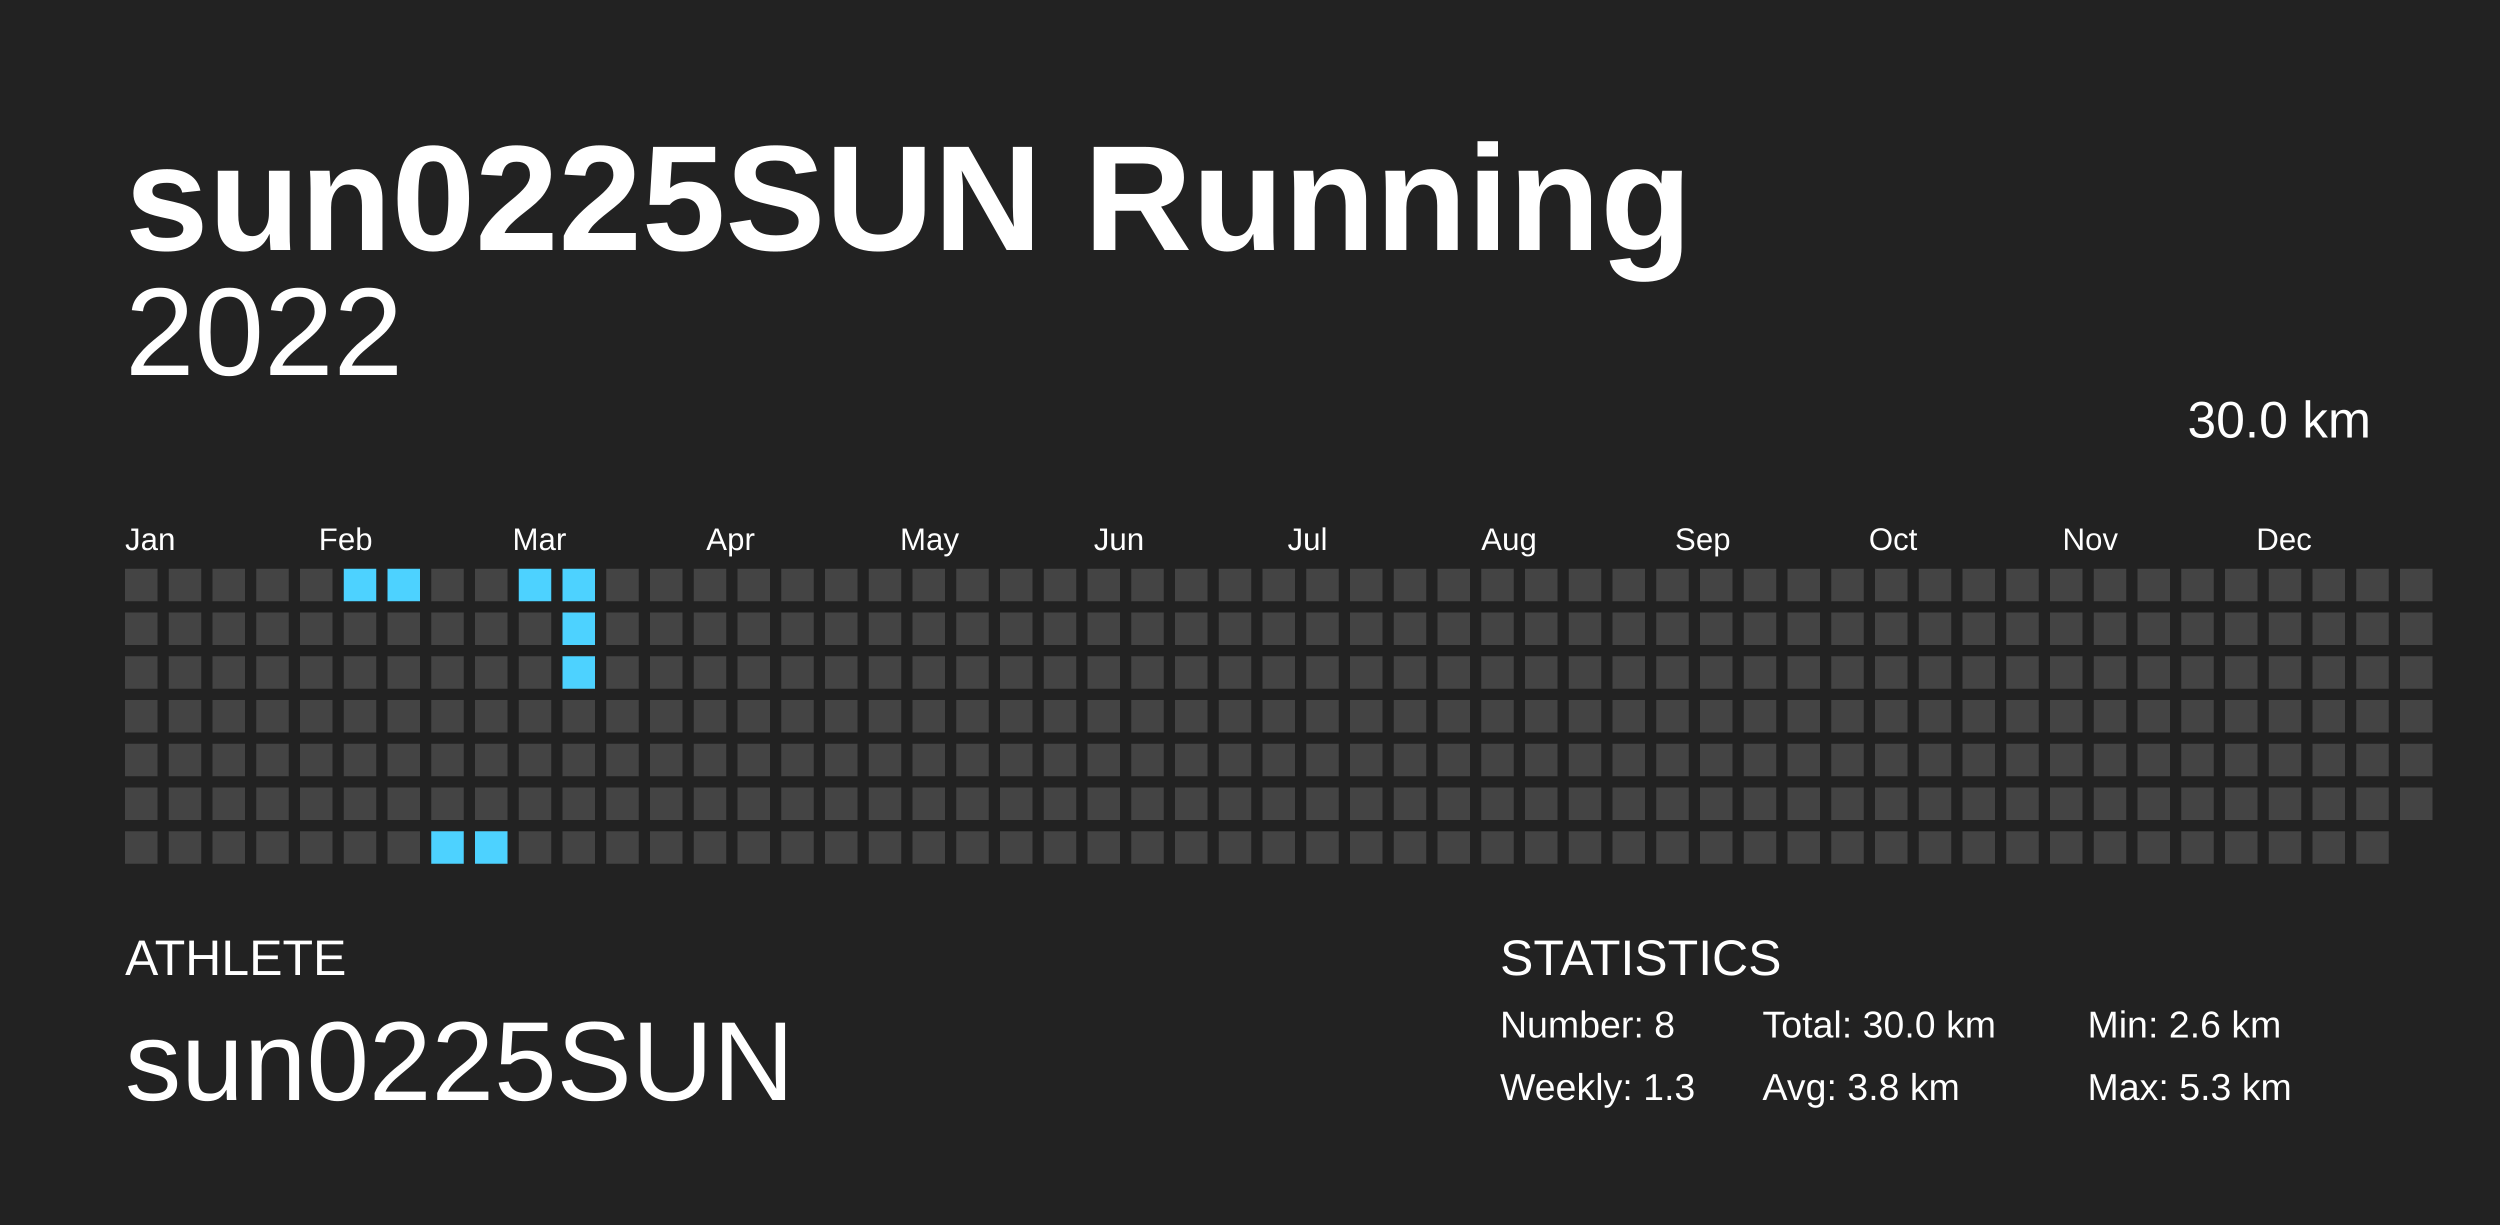
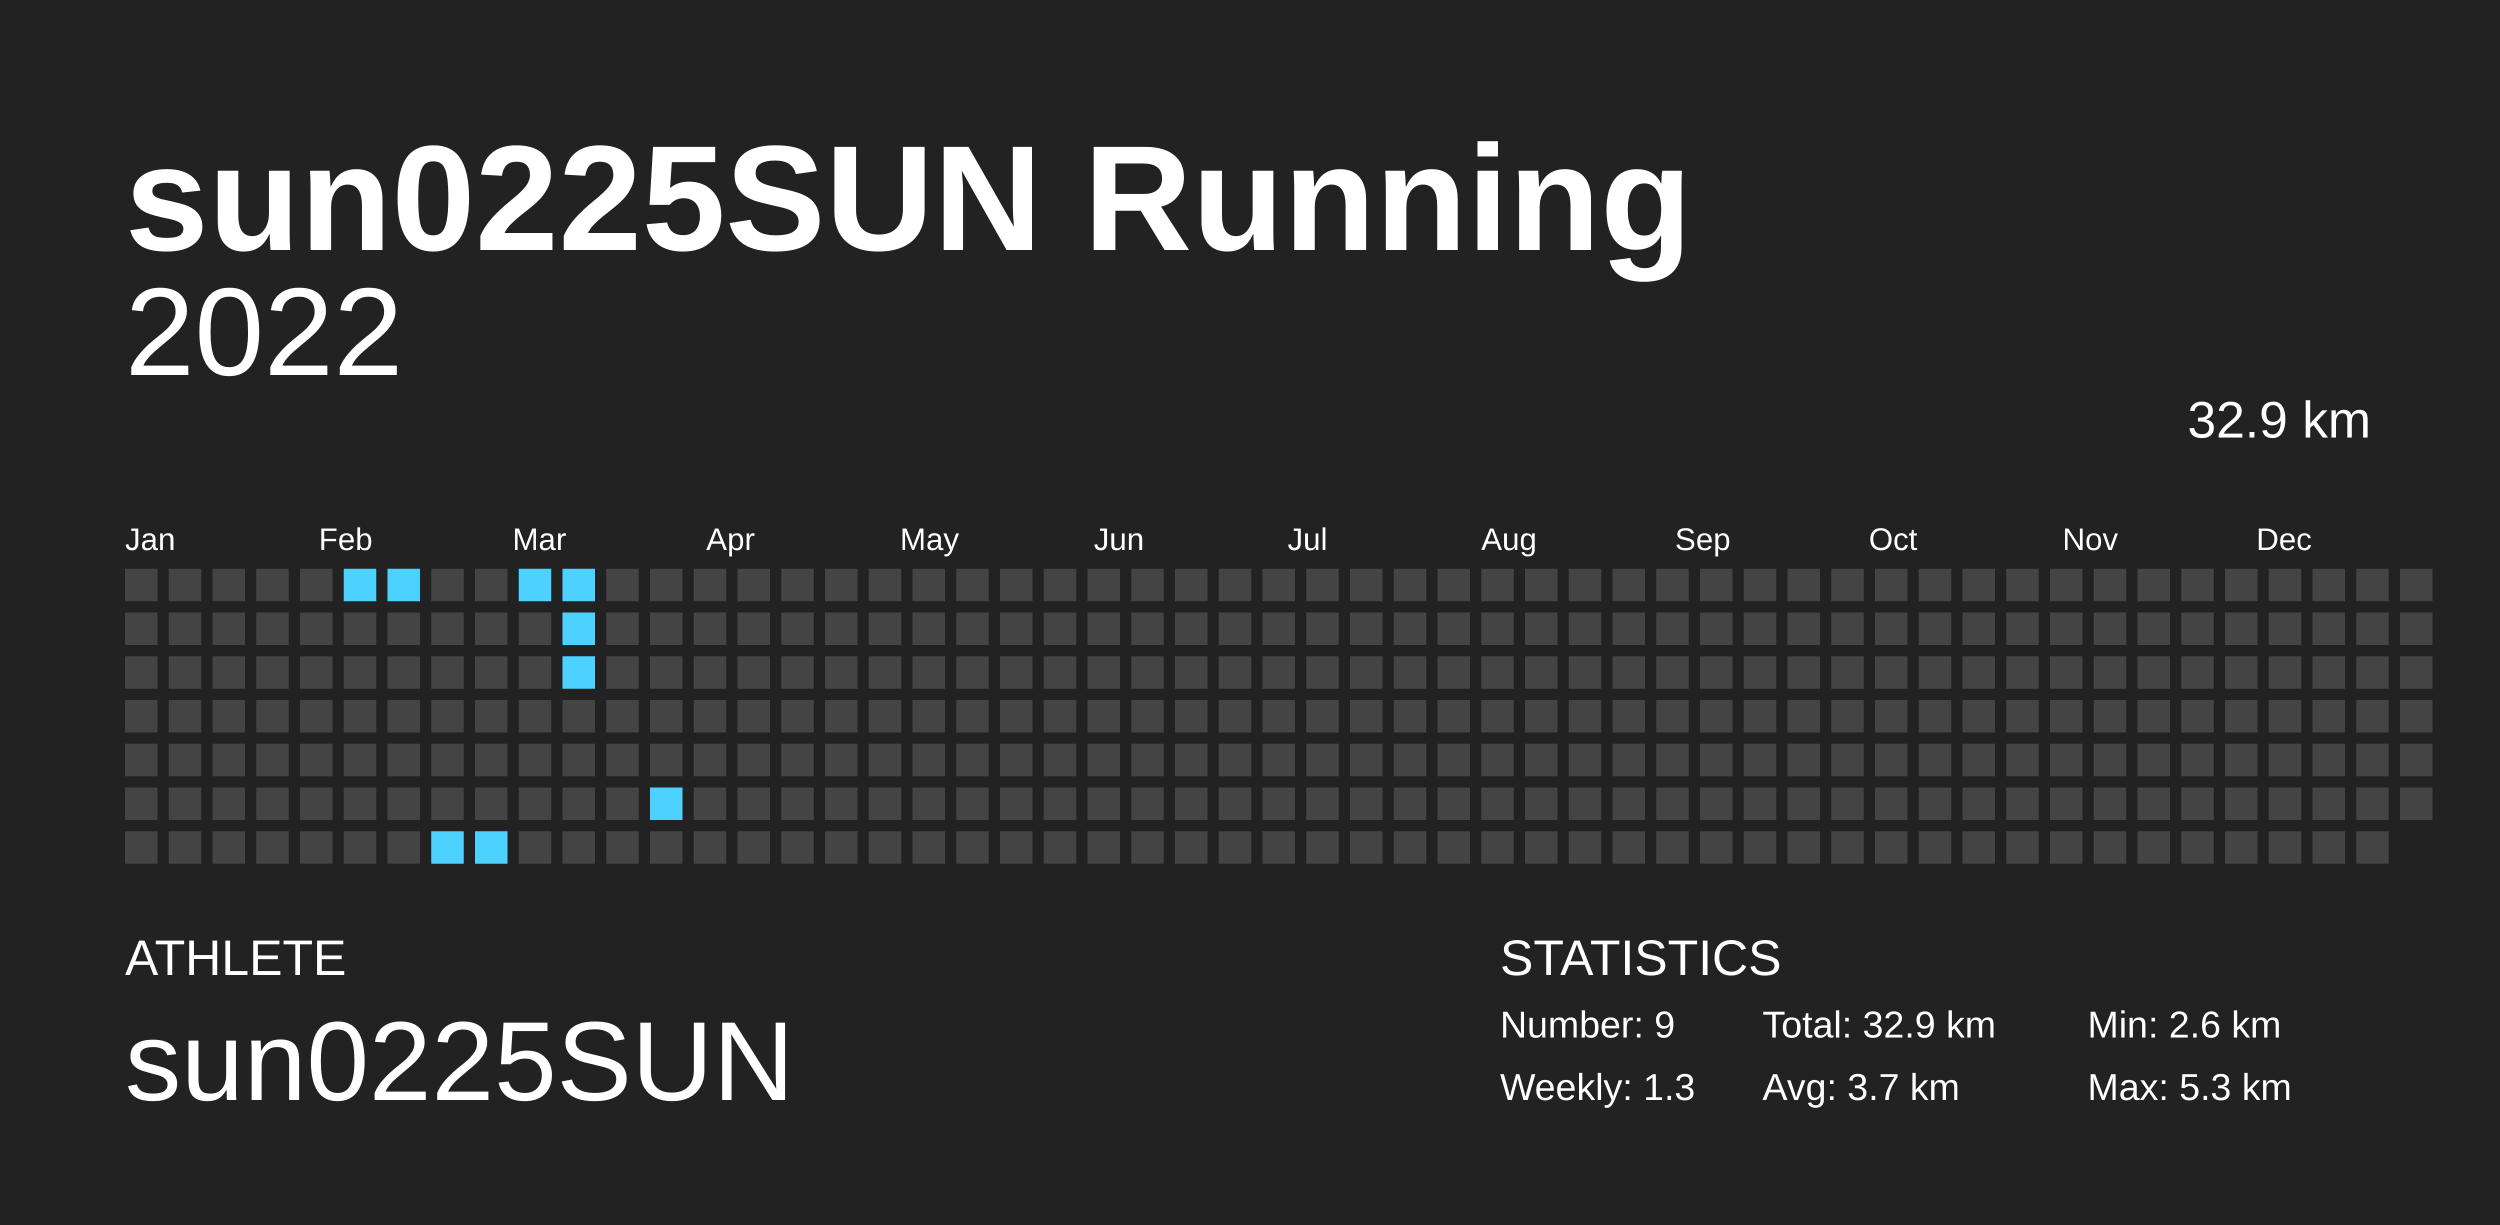
<svg xmlns="http://www.w3.org/2000/svg" baseProfile="full" height="98mm" version="1.1" viewBox="0,0,200,98" width="200mm">
  <defs />
  <rect fill="#222222" height="98" width="200" x="0" y="0" />
  <text fill="#FFFFFF" style="font-size:12px; font-family:Arial; font-weight:bold;" x="10" y="20">sun0225SUN Running</text>
  <text fill="#FFFFFF" style="font-size:4px; font-family:Arial" x="10" y="78">ATHLETE</text>
  <text fill="#FFFFFF" style="font-size:9px; font-family:Arial" x="10" y="88">sun0225SUN</text>
  <text fill="#FFFFFF" style="font-size:4px; font-family:Arial" x="120" y="78">STATISTICS</text>
-   <text fill="#FFFFFF" style="font-size:3px; font-family:Arial" x="120" y="83">Number: 8</text>
+   <text fill="#FFFFFF" style="font-size:3px; font-family:Arial" x="120" y="83">Number: 9</text>
  <text fill="#FFFFFF" style="font-size:3px; font-family:Arial" x="120" y="88">Weekly: 1.3</text>
-   <text fill="#FFFFFF" style="font-size:3px; font-family:Arial" x="141" y="83">Total: 30.0 km</text>
-   <text fill="#FFFFFF" style="font-size:3px; font-family:Arial" x="141" y="88">Avg: 3.8 km</text>
+   <text fill="#FFFFFF" style="font-size:3px; font-family:Arial" x="141" y="83">Total: 32.9 km</text>
+   <text fill="#FFFFFF" style="font-size:3px; font-family:Arial" x="141" y="88">Avg: 3.7 km</text>
  <text fill="#FFFFFF" style="font-size:3px; font-family:Arial" x="167" y="83">Min: 2.6 km</text>
  <text fill="#FFFFFF" style="font-size:3px; font-family:Arial" x="167" y="88">Max: 5.3 km</text>
  <text alignment-baseline="hanging" fill="#FFFFFF" style="font-size:10.0px; font-family:Arial;" x="10" y="30">2022</text>
-   <text alignment-baseline="hanging" fill="#FFFFFF" style="font-size:4.125px; font-family:Arial;" x="175" y="35">30.0 km</text>
+   <text alignment-baseline="hanging" fill="#FFFFFF" style="font-size:4.125px; font-family:Arial;" x="175" y="35">32.9 km</text>
  <text fill="#FFFFFF" style="font-size:2.5px; font-family:Arial" x="10.0" y="44">Jan</text>
  <text fill="#FFFFFF" style="font-size:2.5px; font-family:Arial" x="25.5" y="44">Feb</text>
  <text fill="#FFFFFF" style="font-size:2.5px; font-family:Arial" x="41.0" y="44">Mar</text>
  <text fill="#FFFFFF" style="font-size:2.5px; font-family:Arial" x="56.5" y="44">Apr</text>
  <text fill="#FFFFFF" style="font-size:2.5px; font-family:Arial" x="72.0" y="44">May</text>
  <text fill="#FFFFFF" style="font-size:2.5px; font-family:Arial" x="87.5" y="44">Jun</text>
  <text fill="#FFFFFF" style="font-size:2.5px; font-family:Arial" x="103.0" y="44">Jul</text>
  <text fill="#FFFFFF" style="font-size:2.5px; font-family:Arial" x="118.5" y="44">Aug</text>
  <text fill="#FFFFFF" style="font-size:2.5px; font-family:Arial" x="134.0" y="44">Sep</text>
  <text fill="#FFFFFF" style="font-size:2.5px; font-family:Arial" x="149.5" y="44">Oct</text>
  <text fill="#FFFFFF" style="font-size:2.5px; font-family:Arial" x="165.0" y="44">Nov</text>
  <text fill="#FFFFFF" style="font-size:2.5px; font-family:Arial" x="180.5" y="44">Dec</text>
  <rect fill="#444444" height="2.6" width="2.6" x="10.0" y="45.5" />
  <rect fill="#444444" height="2.6" width="2.6" x="10.0" y="49.0" />
  <rect fill="#444444" height="2.6" width="2.6" x="10.0" y="52.5" />
  <rect fill="#444444" height="2.6" width="2.6" x="10.0" y="56.0" />
  <rect fill="#444444" height="2.6" width="2.6" x="10.0" y="59.5" />
  <rect fill="#444444" height="2.6" width="2.6" x="10.0" y="63.0" />
  <rect fill="#444444" height="2.6" width="2.6" x="10.0" y="66.5" />
  <rect fill="#444444" height="2.6" width="2.6" x="13.5" y="45.5" />
  <rect fill="#444444" height="2.6" width="2.6" x="13.5" y="49.0" />
  <rect fill="#444444" height="2.6" width="2.6" x="13.5" y="52.5" />
  <rect fill="#444444" height="2.6" width="2.6" x="13.5" y="56.0" />
  <rect fill="#444444" height="2.6" width="2.6" x="13.5" y="59.5" />
  <rect fill="#444444" height="2.6" width="2.6" x="13.5" y="63.0" />
  <rect fill="#444444" height="2.6" width="2.6" x="13.5" y="66.5" />
  <rect fill="#444444" height="2.6" width="2.6" x="17.0" y="45.5" />
  <rect fill="#444444" height="2.6" width="2.6" x="17.0" y="49.0" />
  <rect fill="#444444" height="2.6" width="2.6" x="17.0" y="52.5" />
  <rect fill="#444444" height="2.6" width="2.6" x="17.0" y="56.0" />
  <rect fill="#444444" height="2.6" width="2.6" x="17.0" y="59.5" />
  <rect fill="#444444" height="2.6" width="2.6" x="17.0" y="63.0" />
  <rect fill="#444444" height="2.6" width="2.6" x="17.0" y="66.5" />
  <rect fill="#444444" height="2.6" width="2.6" x="20.5" y="45.5" />
  <rect fill="#444444" height="2.6" width="2.6" x="20.5" y="49.0" />
  <rect fill="#444444" height="2.6" width="2.6" x="20.5" y="52.5" />
  <rect fill="#444444" height="2.6" width="2.6" x="20.5" y="56.0" />
  <rect fill="#444444" height="2.6" width="2.6" x="20.5" y="59.5" />
  <rect fill="#444444" height="2.6" width="2.6" x="20.5" y="63.0" />
  <rect fill="#444444" height="2.6" width="2.6" x="20.5" y="66.5" />
  <rect fill="#444444" height="2.6" width="2.6" x="24.0" y="45.5" />
  <rect fill="#444444" height="2.6" width="2.6" x="24.0" y="49.0" />
  <rect fill="#444444" height="2.6" width="2.6" x="24.0" y="52.5" />
  <rect fill="#444444" height="2.6" width="2.6" x="24.0" y="56.0" />
  <rect fill="#444444" height="2.6" width="2.6" x="24.0" y="59.5" />
  <rect fill="#444444" height="2.6" width="2.6" x="24.0" y="63.0" />
  <rect fill="#444444" height="2.6" width="2.6" x="24.0" y="66.5" />
  <rect fill="#4dd2ff" height="2.6" width="2.6" x="27.5" y="45.5" />
  <rect fill="#444444" height="2.6" width="2.6" x="27.5" y="49.0" />
  <rect fill="#444444" height="2.6" width="2.6" x="27.5" y="52.5" />
  <rect fill="#444444" height="2.6" width="2.6" x="27.5" y="56.0" />
  <rect fill="#444444" height="2.6" width="2.6" x="27.5" y="59.5" />
  <rect fill="#444444" height="2.6" width="2.6" x="27.5" y="63.0" />
  <rect fill="#444444" height="2.6" width="2.6" x="27.5" y="66.5" />
  <rect fill="#4dd2ff" height="2.6" width="2.6" x="31.0" y="45.5" />
  <rect fill="#444444" height="2.6" width="2.6" x="31.0" y="49.0" />
  <rect fill="#444444" height="2.6" width="2.6" x="31.0" y="52.5" />
  <rect fill="#444444" height="2.6" width="2.6" x="31.0" y="56.0" />
  <rect fill="#444444" height="2.6" width="2.6" x="31.0" y="59.5" />
  <rect fill="#444444" height="2.6" width="2.6" x="31.0" y="63.0" />
  <rect fill="#444444" height="2.6" width="2.6" x="31.0" y="66.5" />
  <rect fill="#444444" height="2.6" width="2.6" x="34.5" y="45.5" />
  <rect fill="#444444" height="2.6" width="2.6" x="34.5" y="49.0" />
  <rect fill="#444444" height="2.6" width="2.6" x="34.5" y="52.5" />
  <rect fill="#444444" height="2.6" width="2.6" x="34.5" y="56.0" />
  <rect fill="#444444" height="2.6" width="2.6" x="34.5" y="59.5" />
  <rect fill="#444444" height="2.6" width="2.6" x="34.5" y="63.0" />
  <rect fill="#4dd2ff" height="2.6" width="2.6" x="34.5" y="66.5" />
  <rect fill="#444444" height="2.6" width="2.6" x="38.0" y="45.5" />
  <rect fill="#444444" height="2.6" width="2.6" x="38.0" y="49.0" />
  <rect fill="#444444" height="2.6" width="2.6" x="38.0" y="52.5" />
  <rect fill="#444444" height="2.6" width="2.6" x="38.0" y="56.0" />
  <rect fill="#444444" height="2.6" width="2.6" x="38.0" y="59.5" />
  <rect fill="#444444" height="2.6" width="2.6" x="38.0" y="63.0" />
  <rect fill="#4dd2ff" height="2.6" width="2.6" x="38.0" y="66.5" />
  <rect fill="#4dd2ff" height="2.6" width="2.6" x="41.5" y="45.5" />
  <rect fill="#444444" height="2.6" width="2.6" x="41.5" y="49.0" />
  <rect fill="#444444" height="2.6" width="2.6" x="41.5" y="52.5" />
  <rect fill="#444444" height="2.6" width="2.6" x="41.5" y="56.0" />
  <rect fill="#444444" height="2.6" width="2.6" x="41.5" y="59.5" />
  <rect fill="#444444" height="2.6" width="2.6" x="41.5" y="63.0" />
  <rect fill="#444444" height="2.6" width="2.6" x="41.5" y="66.5" />
  <rect fill="#4dd2ff" height="2.6" width="2.6" x="45.0" y="45.5" />
  <rect fill="#4dd2ff" height="2.6" width="2.6" x="45.0" y="49.0" />
  <rect fill="#4dd2ff" height="2.6" width="2.6" x="45.0" y="52.5" />
  <rect fill="#444444" height="2.6" width="2.6" x="45.0" y="56.0" />
  <rect fill="#444444" height="2.6" width="2.6" x="45.0" y="59.5" />
  <rect fill="#444444" height="2.6" width="2.6" x="45.0" y="63.0" />
  <rect fill="#444444" height="2.6" width="2.6" x="45.0" y="66.5" />
  <rect fill="#444444" height="2.6" width="2.6" x="48.5" y="45.5" />
  <rect fill="#444444" height="2.6" width="2.6" x="48.5" y="49.0" />
  <rect fill="#444444" height="2.6" width="2.6" x="48.5" y="52.5" />
  <rect fill="#444444" height="2.6" width="2.6" x="48.5" y="56.0" />
  <rect fill="#444444" height="2.6" width="2.6" x="48.5" y="59.5" />
  <rect fill="#444444" height="2.6" width="2.6" x="48.5" y="63.0" />
  <rect fill="#444444" height="2.6" width="2.6" x="48.5" y="66.5" />
  <rect fill="#444444" height="2.6" width="2.6" x="52.0" y="45.5" />
  <rect fill="#444444" height="2.6" width="2.6" x="52.0" y="49.0" />
  <rect fill="#444444" height="2.6" width="2.6" x="52.0" y="52.5" />
  <rect fill="#444444" height="2.6" width="2.6" x="52.0" y="56.0" />
  <rect fill="#444444" height="2.6" width="2.6" x="52.0" y="59.5" />
-   <rect fill="#444444" height="2.6" width="2.6" x="52.0" y="63.0" />
+   <rect fill="#4dd2ff" height="2.6" width="2.6" x="52.0" y="63.0" />
  <rect fill="#444444" height="2.6" width="2.6" x="52.0" y="66.5" />
  <rect fill="#444444" height="2.6" width="2.6" x="55.5" y="45.5" />
  <rect fill="#444444" height="2.6" width="2.6" x="55.5" y="49.0" />
  <rect fill="#444444" height="2.6" width="2.6" x="55.5" y="52.5" />
  <rect fill="#444444" height="2.6" width="2.6" x="55.5" y="56.0" />
  <rect fill="#444444" height="2.6" width="2.6" x="55.5" y="59.5" />
  <rect fill="#444444" height="2.6" width="2.6" x="55.5" y="63.0" />
  <rect fill="#444444" height="2.6" width="2.6" x="55.5" y="66.5" />
  <rect fill="#444444" height="2.6" width="2.6" x="59.0" y="45.5" />
  <rect fill="#444444" height="2.6" width="2.6" x="59.0" y="49.0" />
  <rect fill="#444444" height="2.6" width="2.6" x="59.0" y="52.5" />
  <rect fill="#444444" height="2.6" width="2.6" x="59.0" y="56.0" />
  <rect fill="#444444" height="2.6" width="2.6" x="59.0" y="59.5" />
  <rect fill="#444444" height="2.6" width="2.6" x="59.0" y="63.0" />
  <rect fill="#444444" height="2.6" width="2.6" x="59.0" y="66.5" />
  <rect fill="#444444" height="2.6" width="2.6" x="62.5" y="45.5" />
  <rect fill="#444444" height="2.6" width="2.6" x="62.5" y="49.0" />
  <rect fill="#444444" height="2.6" width="2.6" x="62.5" y="52.5" />
  <rect fill="#444444" height="2.6" width="2.6" x="62.5" y="56.0" />
  <rect fill="#444444" height="2.6" width="2.6" x="62.5" y="59.5" />
  <rect fill="#444444" height="2.6" width="2.6" x="62.5" y="63.0" />
  <rect fill="#444444" height="2.6" width="2.6" x="62.5" y="66.5" />
  <rect fill="#444444" height="2.6" width="2.6" x="66.0" y="45.5" />
  <rect fill="#444444" height="2.6" width="2.6" x="66.0" y="49.0" />
  <rect fill="#444444" height="2.6" width="2.6" x="66.0" y="52.5" />
  <rect fill="#444444" height="2.6" width="2.6" x="66.0" y="56.0" />
  <rect fill="#444444" height="2.6" width="2.6" x="66.0" y="59.5" />
  <rect fill="#444444" height="2.6" width="2.6" x="66.0" y="63.0" />
  <rect fill="#444444" height="2.6" width="2.6" x="66.0" y="66.5" />
  <rect fill="#444444" height="2.6" width="2.6" x="69.5" y="45.5" />
  <rect fill="#444444" height="2.6" width="2.6" x="69.5" y="49.0" />
  <rect fill="#444444" height="2.6" width="2.6" x="69.5" y="52.5" />
  <rect fill="#444444" height="2.6" width="2.6" x="69.5" y="56.0" />
  <rect fill="#444444" height="2.6" width="2.6" x="69.5" y="59.5" />
  <rect fill="#444444" height="2.6" width="2.6" x="69.5" y="63.0" />
  <rect fill="#444444" height="2.6" width="2.6" x="69.5" y="66.5" />
  <rect fill="#444444" height="2.6" width="2.6" x="73.0" y="45.5" />
  <rect fill="#444444" height="2.6" width="2.6" x="73.0" y="49.0" />
  <rect fill="#444444" height="2.6" width="2.6" x="73.0" y="52.5" />
  <rect fill="#444444" height="2.6" width="2.6" x="73.0" y="56.0" />
  <rect fill="#444444" height="2.6" width="2.6" x="73.0" y="59.5" />
  <rect fill="#444444" height="2.6" width="2.6" x="73.0" y="63.0" />
  <rect fill="#444444" height="2.6" width="2.6" x="73.0" y="66.5" />
  <rect fill="#444444" height="2.6" width="2.6" x="76.5" y="45.5" />
  <rect fill="#444444" height="2.6" width="2.6" x="76.5" y="49.0" />
  <rect fill="#444444" height="2.6" width="2.6" x="76.5" y="52.5" />
  <rect fill="#444444" height="2.6" width="2.6" x="76.5" y="56.0" />
  <rect fill="#444444" height="2.6" width="2.6" x="76.5" y="59.5" />
  <rect fill="#444444" height="2.6" width="2.6" x="76.5" y="63.0" />
  <rect fill="#444444" height="2.6" width="2.6" x="76.5" y="66.5" />
  <rect fill="#444444" height="2.6" width="2.6" x="80.0" y="45.5" />
  <rect fill="#444444" height="2.6" width="2.6" x="80.0" y="49.0" />
  <rect fill="#444444" height="2.6" width="2.6" x="80.0" y="52.5" />
  <rect fill="#444444" height="2.6" width="2.6" x="80.0" y="56.0" />
  <rect fill="#444444" height="2.6" width="2.6" x="80.0" y="59.5" />
  <rect fill="#444444" height="2.6" width="2.6" x="80.0" y="63.0" />
  <rect fill="#444444" height="2.6" width="2.6" x="80.0" y="66.5" />
  <rect fill="#444444" height="2.6" width="2.6" x="83.5" y="45.5" />
  <rect fill="#444444" height="2.6" width="2.6" x="83.5" y="49.0" />
  <rect fill="#444444" height="2.6" width="2.6" x="83.5" y="52.5" />
  <rect fill="#444444" height="2.6" width="2.6" x="83.5" y="56.0" />
  <rect fill="#444444" height="2.6" width="2.6" x="83.5" y="59.5" />
  <rect fill="#444444" height="2.6" width="2.6" x="83.5" y="63.0" />
  <rect fill="#444444" height="2.6" width="2.6" x="83.5" y="66.5" />
  <rect fill="#444444" height="2.6" width="2.6" x="87.0" y="45.5" />
  <rect fill="#444444" height="2.6" width="2.6" x="87.0" y="49.0" />
  <rect fill="#444444" height="2.6" width="2.6" x="87.0" y="52.5" />
  <rect fill="#444444" height="2.6" width="2.6" x="87.0" y="56.0" />
  <rect fill="#444444" height="2.6" width="2.6" x="87.0" y="59.5" />
  <rect fill="#444444" height="2.6" width="2.6" x="87.0" y="63.0" />
  <rect fill="#444444" height="2.6" width="2.6" x="87.0" y="66.5" />
  <rect fill="#444444" height="2.6" width="2.6" x="90.5" y="45.5" />
  <rect fill="#444444" height="2.6" width="2.6" x="90.5" y="49.0" />
  <rect fill="#444444" height="2.6" width="2.6" x="90.5" y="52.5" />
  <rect fill="#444444" height="2.6" width="2.6" x="90.5" y="56.0" />
  <rect fill="#444444" height="2.6" width="2.6" x="90.5" y="59.5" />
  <rect fill="#444444" height="2.6" width="2.6" x="90.5" y="63.0" />
  <rect fill="#444444" height="2.6" width="2.6" x="90.5" y="66.5" />
  <rect fill="#444444" height="2.6" width="2.6" x="94.0" y="45.5" />
  <rect fill="#444444" height="2.6" width="2.6" x="94.0" y="49.0" />
  <rect fill="#444444" height="2.6" width="2.6" x="94.0" y="52.5" />
  <rect fill="#444444" height="2.6" width="2.6" x="94.0" y="56.0" />
  <rect fill="#444444" height="2.6" width="2.6" x="94.0" y="59.5" />
  <rect fill="#444444" height="2.6" width="2.6" x="94.0" y="63.0" />
  <rect fill="#444444" height="2.6" width="2.6" x="94.0" y="66.5" />
  <rect fill="#444444" height="2.6" width="2.6" x="97.5" y="45.5" />
  <rect fill="#444444" height="2.6" width="2.6" x="97.5" y="49.0" />
  <rect fill="#444444" height="2.6" width="2.6" x="97.5" y="52.5" />
  <rect fill="#444444" height="2.6" width="2.6" x="97.5" y="56.0" />
  <rect fill="#444444" height="2.6" width="2.6" x="97.5" y="59.5" />
  <rect fill="#444444" height="2.6" width="2.6" x="97.5" y="63.0" />
  <rect fill="#444444" height="2.6" width="2.6" x="97.5" y="66.5" />
  <rect fill="#444444" height="2.6" width="2.6" x="101.0" y="45.5" />
  <rect fill="#444444" height="2.6" width="2.6" x="101.0" y="49.0" />
  <rect fill="#444444" height="2.6" width="2.6" x="101.0" y="52.5" />
  <rect fill="#444444" height="2.6" width="2.6" x="101.0" y="56.0" />
  <rect fill="#444444" height="2.6" width="2.6" x="101.0" y="59.5" />
  <rect fill="#444444" height="2.6" width="2.6" x="101.0" y="63.0" />
  <rect fill="#444444" height="2.6" width="2.6" x="101.0" y="66.5" />
  <rect fill="#444444" height="2.6" width="2.6" x="104.5" y="45.5" />
  <rect fill="#444444" height="2.6" width="2.6" x="104.5" y="49.0" />
  <rect fill="#444444" height="2.6" width="2.6" x="104.5" y="52.5" />
  <rect fill="#444444" height="2.6" width="2.6" x="104.5" y="56.0" />
  <rect fill="#444444" height="2.6" width="2.6" x="104.5" y="59.5" />
  <rect fill="#444444" height="2.6" width="2.6" x="104.5" y="63.0" />
  <rect fill="#444444" height="2.6" width="2.6" x="104.5" y="66.5" />
  <rect fill="#444444" height="2.6" width="2.6" x="108.0" y="45.5" />
  <rect fill="#444444" height="2.6" width="2.6" x="108.0" y="49.0" />
  <rect fill="#444444" height="2.6" width="2.6" x="108.0" y="52.5" />
  <rect fill="#444444" height="2.6" width="2.6" x="108.0" y="56.0" />
  <rect fill="#444444" height="2.6" width="2.6" x="108.0" y="59.5" />
  <rect fill="#444444" height="2.6" width="2.6" x="108.0" y="63.0" />
  <rect fill="#444444" height="2.6" width="2.6" x="108.0" y="66.5" />
  <rect fill="#444444" height="2.6" width="2.6" x="111.5" y="45.5" />
  <rect fill="#444444" height="2.6" width="2.6" x="111.5" y="49.0" />
  <rect fill="#444444" height="2.6" width="2.6" x="111.5" y="52.5" />
  <rect fill="#444444" height="2.6" width="2.6" x="111.5" y="56.0" />
  <rect fill="#444444" height="2.6" width="2.6" x="111.5" y="59.5" />
  <rect fill="#444444" height="2.6" width="2.6" x="111.5" y="63.0" />
  <rect fill="#444444" height="2.6" width="2.6" x="111.5" y="66.5" />
  <rect fill="#444444" height="2.6" width="2.6" x="115.0" y="45.5" />
  <rect fill="#444444" height="2.6" width="2.6" x="115.0" y="49.0" />
  <rect fill="#444444" height="2.6" width="2.6" x="115.0" y="52.5" />
  <rect fill="#444444" height="2.6" width="2.6" x="115.0" y="56.0" />
  <rect fill="#444444" height="2.6" width="2.6" x="115.0" y="59.5" />
  <rect fill="#444444" height="2.6" width="2.6" x="115.0" y="63.0" />
  <rect fill="#444444" height="2.6" width="2.6" x="115.0" y="66.5" />
  <rect fill="#444444" height="2.6" width="2.6" x="118.5" y="45.5" />
  <rect fill="#444444" height="2.6" width="2.6" x="118.5" y="49.0" />
  <rect fill="#444444" height="2.6" width="2.6" x="118.5" y="52.5" />
  <rect fill="#444444" height="2.6" width="2.6" x="118.5" y="56.0" />
  <rect fill="#444444" height="2.6" width="2.6" x="118.5" y="59.5" />
  <rect fill="#444444" height="2.6" width="2.6" x="118.5" y="63.0" />
  <rect fill="#444444" height="2.6" width="2.6" x="118.5" y="66.5" />
  <rect fill="#444444" height="2.6" width="2.6" x="122.0" y="45.5" />
  <rect fill="#444444" height="2.6" width="2.6" x="122.0" y="49.0" />
  <rect fill="#444444" height="2.6" width="2.6" x="122.0" y="52.5" />
  <rect fill="#444444" height="2.6" width="2.6" x="122.0" y="56.0" />
  <rect fill="#444444" height="2.6" width="2.6" x="122.0" y="59.5" />
  <rect fill="#444444" height="2.6" width="2.6" x="122.0" y="63.0" />
  <rect fill="#444444" height="2.6" width="2.6" x="122.0" y="66.5" />
  <rect fill="#444444" height="2.6" width="2.6" x="125.5" y="45.5" />
  <rect fill="#444444" height="2.6" width="2.6" x="125.5" y="49.0" />
  <rect fill="#444444" height="2.6" width="2.6" x="125.5" y="52.5" />
  <rect fill="#444444" height="2.6" width="2.6" x="125.5" y="56.0" />
  <rect fill="#444444" height="2.6" width="2.6" x="125.5" y="59.5" />
  <rect fill="#444444" height="2.6" width="2.6" x="125.5" y="63.0" />
  <rect fill="#444444" height="2.6" width="2.6" x="125.5" y="66.5" />
  <rect fill="#444444" height="2.6" width="2.6" x="129.0" y="45.5" />
  <rect fill="#444444" height="2.6" width="2.6" x="129.0" y="49.0" />
  <rect fill="#444444" height="2.6" width="2.6" x="129.0" y="52.5" />
  <rect fill="#444444" height="2.6" width="2.6" x="129.0" y="56.0" />
  <rect fill="#444444" height="2.6" width="2.6" x="129.0" y="59.5" />
  <rect fill="#444444" height="2.6" width="2.6" x="129.0" y="63.0" />
  <rect fill="#444444" height="2.6" width="2.6" x="129.0" y="66.5" />
  <rect fill="#444444" height="2.6" width="2.6" x="132.5" y="45.5" />
  <rect fill="#444444" height="2.6" width="2.6" x="132.5" y="49.0" />
  <rect fill="#444444" height="2.6" width="2.6" x="132.5" y="52.5" />
  <rect fill="#444444" height="2.6" width="2.6" x="132.5" y="56.0" />
  <rect fill="#444444" height="2.6" width="2.6" x="132.5" y="59.5" />
  <rect fill="#444444" height="2.6" width="2.6" x="132.5" y="63.0" />
  <rect fill="#444444" height="2.6" width="2.6" x="132.5" y="66.5" />
  <rect fill="#444444" height="2.6" width="2.6" x="136.0" y="45.5" />
  <rect fill="#444444" height="2.6" width="2.6" x="136.0" y="49.0" />
  <rect fill="#444444" height="2.6" width="2.6" x="136.0" y="52.5" />
  <rect fill="#444444" height="2.6" width="2.6" x="136.0" y="56.0" />
  <rect fill="#444444" height="2.6" width="2.6" x="136.0" y="59.5" />
  <rect fill="#444444" height="2.6" width="2.6" x="136.0" y="63.0" />
  <rect fill="#444444" height="2.6" width="2.6" x="136.0" y="66.5" />
  <rect fill="#444444" height="2.6" width="2.6" x="139.5" y="45.5" />
  <rect fill="#444444" height="2.6" width="2.6" x="139.5" y="49.0" />
  <rect fill="#444444" height="2.6" width="2.6" x="139.5" y="52.5" />
  <rect fill="#444444" height="2.6" width="2.6" x="139.5" y="56.0" />
  <rect fill="#444444" height="2.6" width="2.6" x="139.5" y="59.5" />
  <rect fill="#444444" height="2.6" width="2.6" x="139.5" y="63.0" />
  <rect fill="#444444" height="2.6" width="2.6" x="139.5" y="66.5" />
  <rect fill="#444444" height="2.6" width="2.6" x="143.0" y="45.5" />
  <rect fill="#444444" height="2.6" width="2.6" x="143.0" y="49.0" />
  <rect fill="#444444" height="2.6" width="2.6" x="143.0" y="52.5" />
  <rect fill="#444444" height="2.6" width="2.6" x="143.0" y="56.0" />
  <rect fill="#444444" height="2.6" width="2.6" x="143.0" y="59.5" />
  <rect fill="#444444" height="2.6" width="2.6" x="143.0" y="63.0" />
  <rect fill="#444444" height="2.6" width="2.6" x="143.0" y="66.5" />
  <rect fill="#444444" height="2.6" width="2.6" x="146.5" y="45.5" />
  <rect fill="#444444" height="2.6" width="2.6" x="146.5" y="49.0" />
  <rect fill="#444444" height="2.6" width="2.6" x="146.5" y="52.5" />
  <rect fill="#444444" height="2.6" width="2.6" x="146.5" y="56.0" />
  <rect fill="#444444" height="2.6" width="2.6" x="146.5" y="59.5" />
  <rect fill="#444444" height="2.6" width="2.6" x="146.5" y="63.0" />
  <rect fill="#444444" height="2.6" width="2.6" x="146.5" y="66.5" />
  <rect fill="#444444" height="2.6" width="2.6" x="150.0" y="45.5" />
  <rect fill="#444444" height="2.6" width="2.6" x="150.0" y="49.0" />
  <rect fill="#444444" height="2.6" width="2.6" x="150.0" y="52.5" />
  <rect fill="#444444" height="2.6" width="2.6" x="150.0" y="56.0" />
  <rect fill="#444444" height="2.6" width="2.6" x="150.0" y="59.5" />
  <rect fill="#444444" height="2.6" width="2.6" x="150.0" y="63.0" />
  <rect fill="#444444" height="2.6" width="2.6" x="150.0" y="66.5" />
  <rect fill="#444444" height="2.6" width="2.6" x="153.5" y="45.5" />
  <rect fill="#444444" height="2.6" width="2.6" x="153.5" y="49.0" />
  <rect fill="#444444" height="2.6" width="2.6" x="153.5" y="52.5" />
  <rect fill="#444444" height="2.6" width="2.6" x="153.5" y="56.0" />
  <rect fill="#444444" height="2.6" width="2.6" x="153.5" y="59.5" />
  <rect fill="#444444" height="2.6" width="2.6" x="153.5" y="63.0" />
  <rect fill="#444444" height="2.6" width="2.6" x="153.5" y="66.5" />
  <rect fill="#444444" height="2.6" width="2.6" x="157.0" y="45.5" />
  <rect fill="#444444" height="2.6" width="2.6" x="157.0" y="49.0" />
  <rect fill="#444444" height="2.6" width="2.6" x="157.0" y="52.5" />
  <rect fill="#444444" height="2.6" width="2.6" x="157.0" y="56.0" />
  <rect fill="#444444" height="2.6" width="2.6" x="157.0" y="59.5" />
  <rect fill="#444444" height="2.6" width="2.6" x="157.0" y="63.0" />
  <rect fill="#444444" height="2.6" width="2.6" x="157.0" y="66.5" />
  <rect fill="#444444" height="2.6" width="2.6" x="160.5" y="45.5" />
  <rect fill="#444444" height="2.6" width="2.6" x="160.5" y="49.0" />
  <rect fill="#444444" height="2.6" width="2.6" x="160.5" y="52.5" />
  <rect fill="#444444" height="2.6" width="2.6" x="160.5" y="56.0" />
  <rect fill="#444444" height="2.6" width="2.6" x="160.5" y="59.5" />
  <rect fill="#444444" height="2.6" width="2.6" x="160.5" y="63.0" />
  <rect fill="#444444" height="2.6" width="2.6" x="160.5" y="66.5" />
  <rect fill="#444444" height="2.6" width="2.6" x="164.0" y="45.5" />
  <rect fill="#444444" height="2.6" width="2.6" x="164.0" y="49.0" />
  <rect fill="#444444" height="2.6" width="2.6" x="164.0" y="52.5" />
  <rect fill="#444444" height="2.6" width="2.6" x="164.0" y="56.0" />
  <rect fill="#444444" height="2.6" width="2.6" x="164.0" y="59.5" />
  <rect fill="#444444" height="2.6" width="2.6" x="164.0" y="63.0" />
  <rect fill="#444444" height="2.6" width="2.6" x="164.0" y="66.5" />
  <rect fill="#444444" height="2.6" width="2.6" x="167.5" y="45.5" />
  <rect fill="#444444" height="2.6" width="2.6" x="167.5" y="49.0" />
  <rect fill="#444444" height="2.6" width="2.6" x="167.5" y="52.5" />
  <rect fill="#444444" height="2.6" width="2.6" x="167.5" y="56.0" />
  <rect fill="#444444" height="2.6" width="2.6" x="167.5" y="59.5" />
  <rect fill="#444444" height="2.6" width="2.6" x="167.5" y="63.0" />
  <rect fill="#444444" height="2.6" width="2.6" x="167.5" y="66.5" />
  <rect fill="#444444" height="2.6" width="2.6" x="171.0" y="45.5" />
  <rect fill="#444444" height="2.6" width="2.6" x="171.0" y="49.0" />
  <rect fill="#444444" height="2.6" width="2.6" x="171.0" y="52.5" />
  <rect fill="#444444" height="2.6" width="2.6" x="171.0" y="56.0" />
  <rect fill="#444444" height="2.6" width="2.6" x="171.0" y="59.5" />
  <rect fill="#444444" height="2.6" width="2.6" x="171.0" y="63.0" />
  <rect fill="#444444" height="2.6" width="2.6" x="171.0" y="66.5" />
  <rect fill="#444444" height="2.6" width="2.6" x="174.5" y="45.5" />
  <rect fill="#444444" height="2.6" width="2.6" x="174.5" y="49.0" />
  <rect fill="#444444" height="2.6" width="2.6" x="174.5" y="52.5" />
  <rect fill="#444444" height="2.6" width="2.6" x="174.5" y="56.0" />
  <rect fill="#444444" height="2.6" width="2.6" x="174.5" y="59.5" />
  <rect fill="#444444" height="2.6" width="2.6" x="174.5" y="63.0" />
  <rect fill="#444444" height="2.6" width="2.6" x="174.5" y="66.5" />
  <rect fill="#444444" height="2.6" width="2.6" x="178.0" y="45.5" />
  <rect fill="#444444" height="2.6" width="2.6" x="178.0" y="49.0" />
  <rect fill="#444444" height="2.6" width="2.6" x="178.0" y="52.5" />
  <rect fill="#444444" height="2.6" width="2.6" x="178.0" y="56.0" />
  <rect fill="#444444" height="2.6" width="2.6" x="178.0" y="59.5" />
  <rect fill="#444444" height="2.6" width="2.6" x="178.0" y="63.0" />
  <rect fill="#444444" height="2.6" width="2.6" x="178.0" y="66.5" />
  <rect fill="#444444" height="2.6" width="2.6" x="181.5" y="45.5" />
  <rect fill="#444444" height="2.6" width="2.6" x="181.5" y="49.0" />
  <rect fill="#444444" height="2.6" width="2.6" x="181.5" y="52.5" />
  <rect fill="#444444" height="2.6" width="2.6" x="181.5" y="56.0" />
  <rect fill="#444444" height="2.6" width="2.6" x="181.5" y="59.5" />
  <rect fill="#444444" height="2.6" width="2.6" x="181.5" y="63.0" />
  <rect fill="#444444" height="2.6" width="2.6" x="181.5" y="66.5" />
  <rect fill="#444444" height="2.6" width="2.6" x="185.0" y="45.5" />
  <rect fill="#444444" height="2.6" width="2.6" x="185.0" y="49.0" />
  <rect fill="#444444" height="2.6" width="2.6" x="185.0" y="52.5" />
  <rect fill="#444444" height="2.6" width="2.6" x="185.0" y="56.0" />
  <rect fill="#444444" height="2.6" width="2.6" x="185.0" y="59.5" />
  <rect fill="#444444" height="2.6" width="2.6" x="185.0" y="63.0" />
  <rect fill="#444444" height="2.6" width="2.6" x="185.0" y="66.5" />
  <rect fill="#444444" height="2.6" width="2.6" x="188.5" y="45.5" />
  <rect fill="#444444" height="2.6" width="2.6" x="188.5" y="49.0" />
  <rect fill="#444444" height="2.6" width="2.6" x="188.5" y="52.5" />
  <rect fill="#444444" height="2.6" width="2.6" x="188.5" y="56.0" />
  <rect fill="#444444" height="2.6" width="2.6" x="188.5" y="59.5" />
  <rect fill="#444444" height="2.6" width="2.6" x="188.5" y="63.0" />
  <rect fill="#444444" height="2.6" width="2.6" x="188.5" y="66.5" />
  <rect fill="#444444" height="2.6" width="2.6" x="192.0" y="45.5" />
  <rect fill="#444444" height="2.6" width="2.6" x="192.0" y="49.0" />
  <rect fill="#444444" height="2.6" width="2.6" x="192.0" y="52.5" />
  <rect fill="#444444" height="2.6" width="2.6" x="192.0" y="56.0" />
  <rect fill="#444444" height="2.6" width="2.6" x="192.0" y="59.5" />
  <rect fill="#444444" height="2.6" width="2.6" x="192.0" y="63.0" />
</svg>
